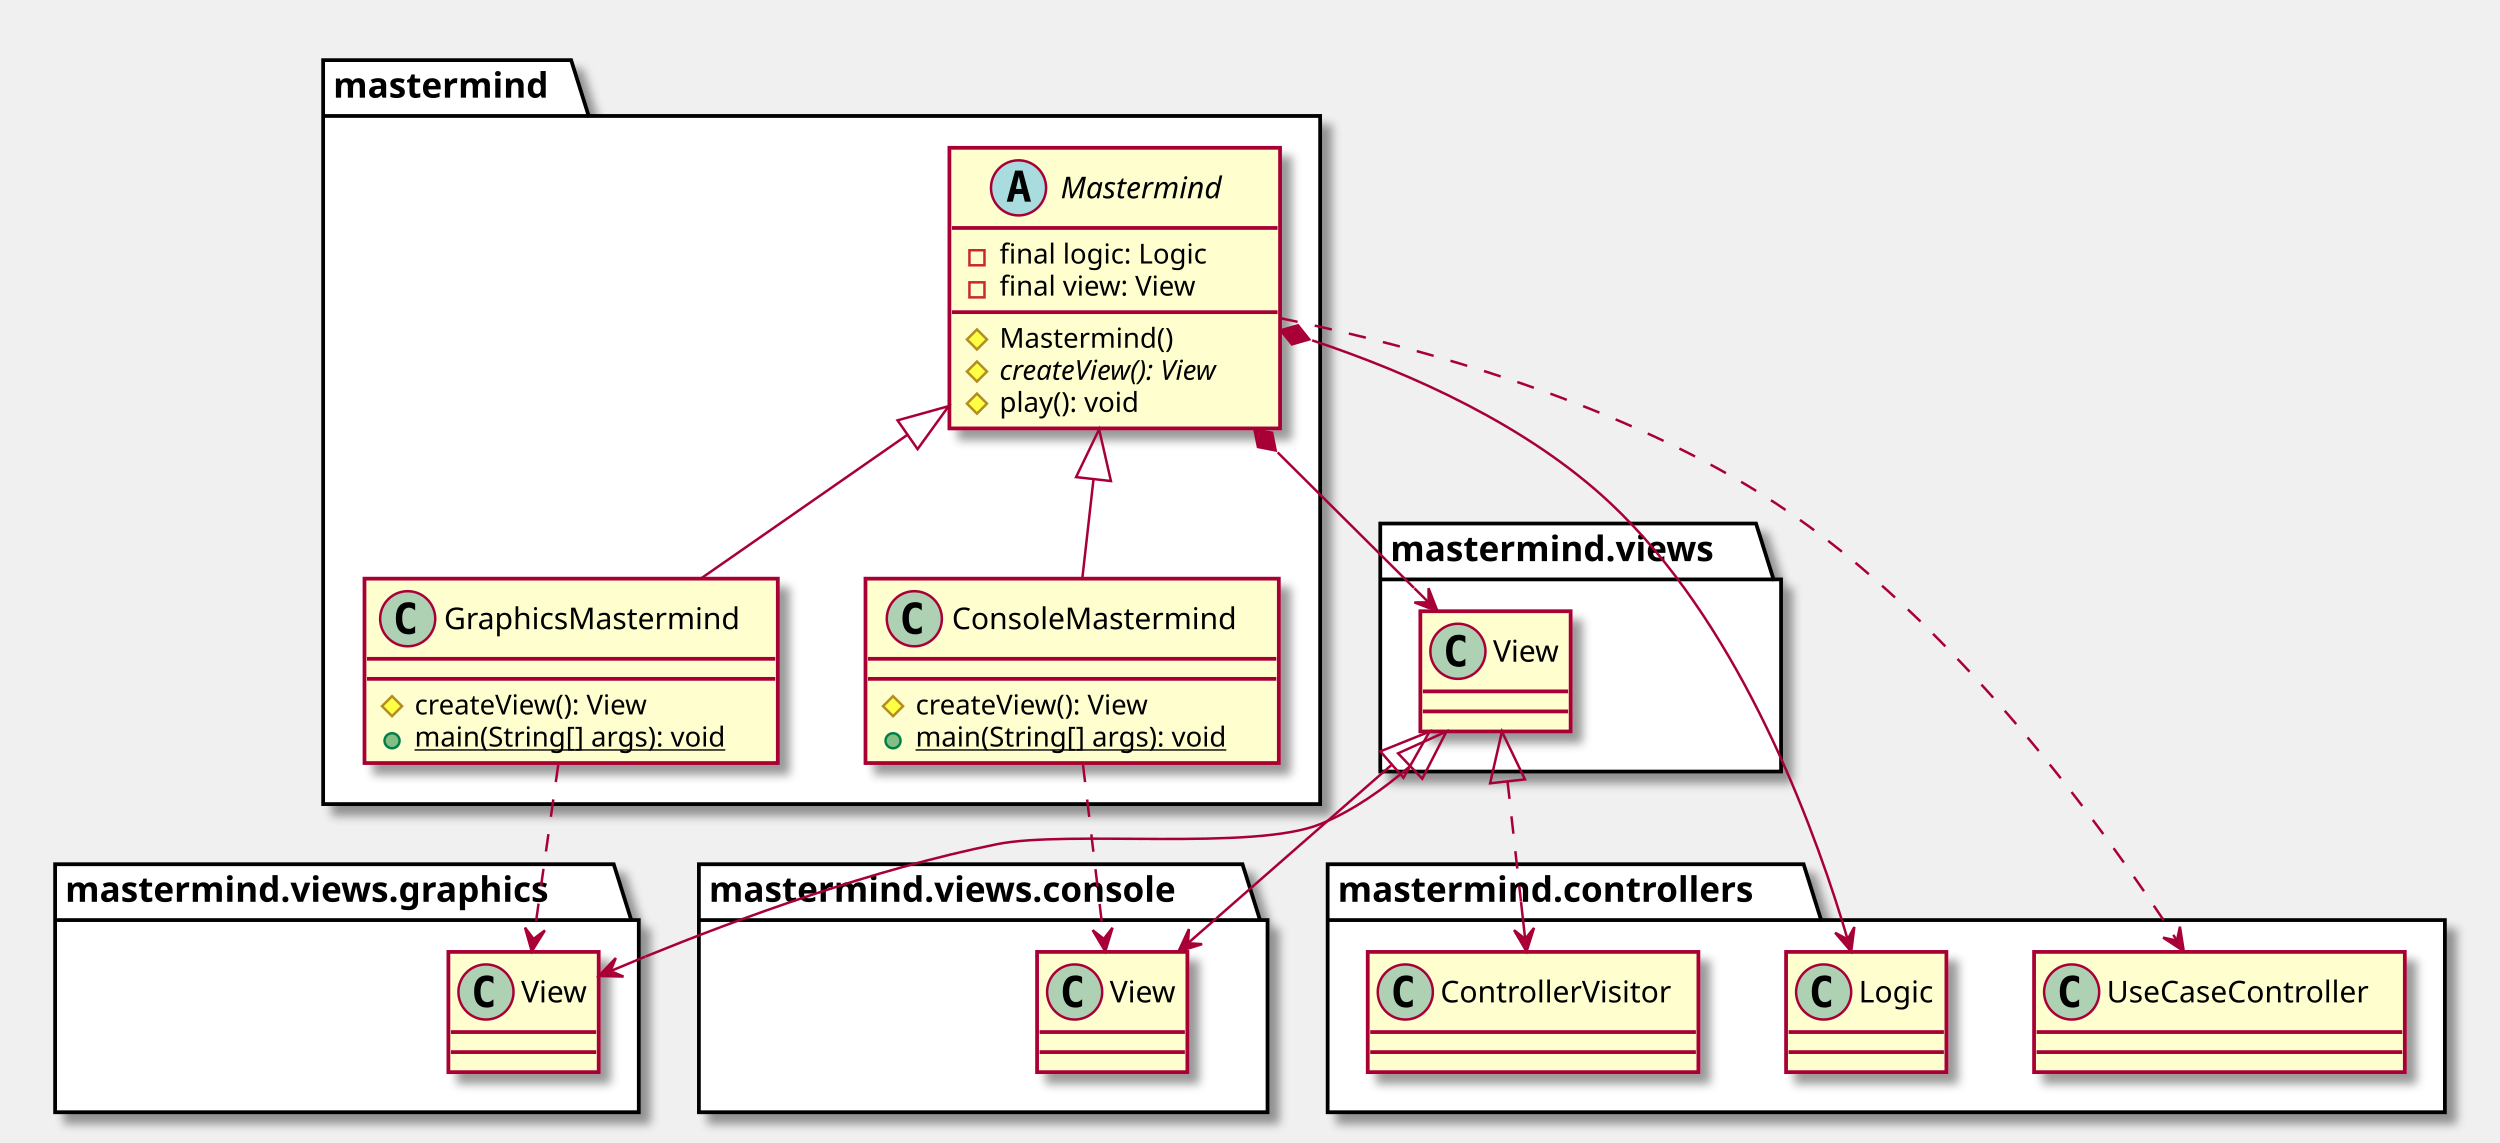
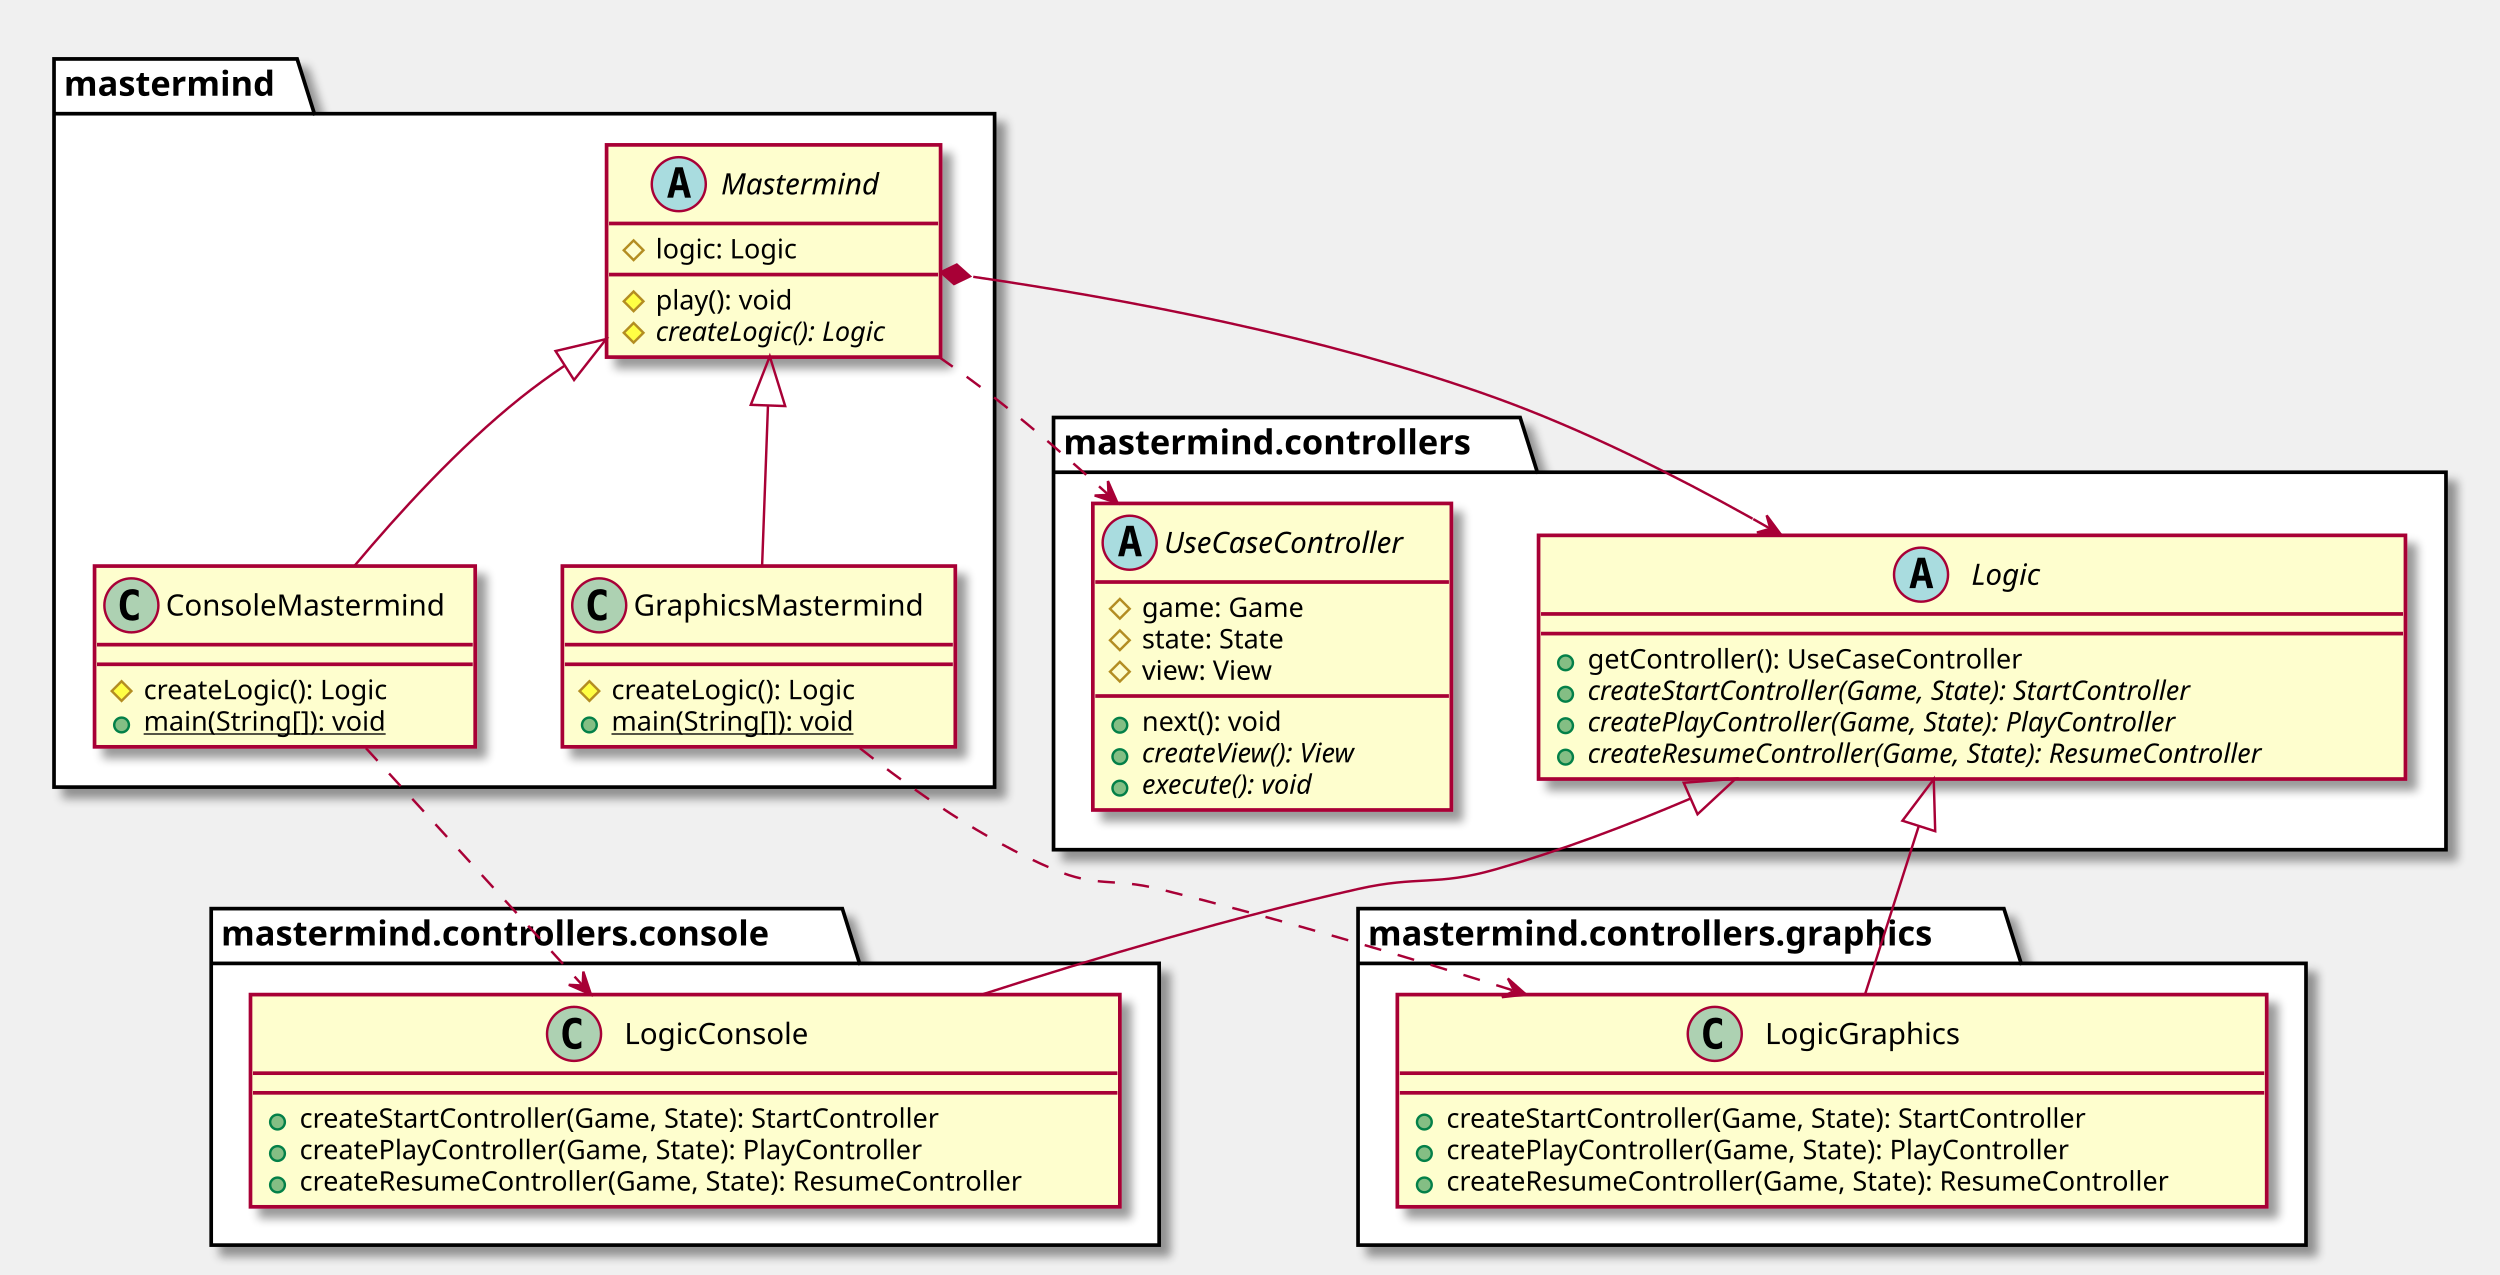
- <svg xmlns="http://www.w3.org/2000/svg" contentScriptType="application/ecmascript" contentStyleType="text/css" height="456px" preserveAspectRatio="none" style="width:998px;height:456px;" version="1.1" viewBox="0 0 998 456" width="998px" zoomAndPan="magnify">
+ <svg xmlns="http://www.w3.org/2000/svg" xmlns:xlink="http://www.w3.org/1999/xlink" contentScriptType="application/ecmascript" contentStyleType="text/css" height="519px" preserveAspectRatio="none" style="width:1018px;height:519px;" version="1.1" viewBox="0 0 1018 519" width="1018px" zoomAndPan="magnify">
  <defs>
-     <filter height="300%" id="f17dz1c9hywng" width="300%" x="-1" y="-1">
+     <filter height="300%" id="fqgmwqge09c8l" width="300%" x="-1" y="-1">
      <feGaussianBlur result="blurOut" stdDeviation="2.0" />
      <feColorMatrix in="blurOut" result="blurOut2" type="matrix" values="0 0 0 0 0 0 0 0 0 0 0 0 0 0 0 0 0 0 .4 0" />
      <feOffset dx="4.0" dy="4.0" in="blurOut2" result="blurOut3" />
      <feBlend in="SourceGraphic" in2="blurOut3" mode="normal" />
    </filter>
  </defs>
  <g>
-     <polygon fill="#FFFFFF" filter="url(#f17dz1c9hywng)" points="129,24,228,24,235,46.297,527,46.297,527,321,129,321,129,24" style="stroke: #000000; stroke-width: 1.5;" />
-     <line style="stroke: #000000; stroke-width: 1.5;" x1="129" x2="235" y1="46.297" y2="46.297" />
-     <text fill="#000000" font-family="sans-serif" font-size="14" font-weight="bold" lengthAdjust="spacingAndGlyphs" textLength="93" x="133" y="38.995">mastermind</text>
-     <polygon fill="#FFFFFF" filter="url(#f17dz1c9hywng)" points="551,209,701,209,708,231.297,711,231.297,711,308,551,308,551,209" style="stroke: #000000; stroke-width: 1.5;" />
-     <line style="stroke: #000000; stroke-width: 1.5;" x1="551" x2="708" y1="231.297" y2="231.297" />
-     <text fill="#000000" font-family="sans-serif" font-size="14" font-weight="bold" lengthAdjust="spacingAndGlyphs" textLength="144" x="555" y="223.995">mastermind.views</text>
-     <polygon fill="#FFFFFF" filter="url(#f17dz1c9hywng)" points="530,345,720,345,727,367.297,976,367.297,976,444,530,444,530,345" style="stroke: #000000; stroke-width: 1.5;" />
-     <line style="stroke: #000000; stroke-width: 1.5;" x1="530" x2="727" y1="367.297" y2="367.297" />
-     <text fill="#000000" font-family="sans-serif" font-size="14" font-weight="bold" lengthAdjust="spacingAndGlyphs" textLength="184" x="534" y="359.995">mastermind.controllers</text>
-     <polygon fill="#FFFFFF" filter="url(#f17dz1c9hywng)" points="22,345,245,345,252,367.297,255,367.297,255,444,22,444,22,345" style="stroke: #000000; stroke-width: 1.5;" />
-     <line style="stroke: #000000; stroke-width: 1.5;" x1="22" x2="252" y1="367.297" y2="367.297" />
-     <text fill="#000000" font-family="sans-serif" font-size="14" font-weight="bold" lengthAdjust="spacingAndGlyphs" textLength="217" x="26" y="359.995">mastermind.views.graphics</text>
-     <polygon fill="#FFFFFF" filter="url(#f17dz1c9hywng)" points="279,345,496,345,503,367.297,506,367.297,506,444,279,444,279,345" style="stroke: #000000; stroke-width: 1.5;" />
-     <line style="stroke: #000000; stroke-width: 1.5;" x1="279" x2="503" y1="367.297" y2="367.297" />
-     <text fill="#000000" font-family="sans-serif" font-size="14" font-weight="bold" lengthAdjust="spacingAndGlyphs" textLength="211" x="283" y="359.995">mastermind.views.console</text>
-     <rect fill="#FEFECE" filter="url(#f17dz1c9hywng)" height="112.023" id="mastermind.Mastermind" style="stroke: #A80036; stroke-width: 1.5;" width="132" x="379" y="59" />
-     <ellipse cx="406.6" cy="75" fill="#A9DCDF" rx="11" ry="11" style="stroke: #A80036; stroke-width: 1.0;" />
-     <path d="M406.709,70.344 L405.553,75.422 L407.881,75.422 L406.709,70.344 Z M405.225,68.109 L408.209,68.109 L411.569,80.5 L409.116,80.5 L408.35,77.438 L405.069,77.438 L404.319,80.5 L401.881,80.5 L405.225,68.109 Z " />
-     <text fill="#000000" font-family="sans-serif" font-size="12" font-style="italic" lengthAdjust="spacingAndGlyphs" textLength="72" x="423.4" y="79.154">Mastermind</text>
-     <line style="stroke: #A80036; stroke-width: 1.5;" x1="380" x2="510" y1="91" y2="91" />
-     <rect fill="none" height="6" style="stroke: #C82930; stroke-width: 1.0;" width="6" x="387" y="99.902" />
-     <text fill="#000000" font-family="sans-serif" font-size="11" lengthAdjust="spacingAndGlyphs" textLength="91" x="399" y="105.21">final logic: Logic</text>
-     <rect fill="none" height="6" style="stroke: #C82930; stroke-width: 1.0;" width="6" x="387" y="112.707" />
-     <text fill="#000000" font-family="sans-serif" font-size="11" lengthAdjust="spacingAndGlyphs" textLength="87" x="399" y="118.015">final view: View</text>
-     <line style="stroke: #A80036; stroke-width: 1.5;" x1="380" x2="510" y1="124.609" y2="124.609" />
-     <polygon fill="#FFFF44" points="390,131.512,394,135.512,390,139.512,386,135.512" style="stroke: #B38D22; stroke-width: 1.0;" />
-     <text fill="#000000" font-family="sans-serif" font-size="11" lengthAdjust="spacingAndGlyphs" textLength="75" x="399" y="138.82">Mastermind()</text>
-     <polygon fill="#FFFF44" points="390,144.316,394,148.316,390,152.316,386,148.316" style="stroke: #B38D22; stroke-width: 1.0;" />
-     <text fill="#000000" font-family="sans-serif" font-size="11" font-style="italic" lengthAdjust="spacingAndGlyphs" textLength="106" x="399" y="151.625">createView(): View</text>
-     <polygon fill="#FFFF44" points="390,157.121,394,161.121,390,165.121,386,161.121" style="stroke: #B38D22; stroke-width: 1.0;" />
-     <text fill="#000000" font-family="sans-serif" font-size="11" lengthAdjust="spacingAndGlyphs" textLength="62" x="399" y="164.429">play(): void</text>
-     <rect fill="#FEFECE" filter="url(#f17dz1c9hywng)" height="73.609" id="mastermind.ConsoleMastermind" style="stroke: #A80036; stroke-width: 1.5;" width="165" x="345.5" y="231" />
-     <ellipse cx="365" cy="247" fill="#ADD1B2" rx="11" ry="11" style="stroke: #A80036; stroke-width: 1.0;" />
-     <path d="M367.969,252.641 Q367.391,252.938 366.75,253.078 Q366.109,253.234 365.406,253.234 Q362.906,253.234 361.578,251.594 Q360.266,249.938 360.266,246.812 Q360.266,243.688 361.578,242.031 Q362.906,240.375 365.406,240.375 Q366.109,240.375 366.75,240.531 Q367.406,240.688 367.969,240.984 L367.969,243.703 Q367.344,243.125 366.75,242.859 Q366.156,242.578 365.531,242.578 Q364.188,242.578 363.5,243.656 Q362.812,244.719 362.812,246.812 Q362.812,248.906 363.5,249.984 Q364.188,251.047 365.531,251.047 Q366.156,251.047 366.75,250.781 Q367.344,250.5 367.969,249.922 L367.969,252.641 Z " />
-     <text fill="#000000" font-family="sans-serif" font-size="12" lengthAdjust="spacingAndGlyphs" textLength="123" x="380" y="251.154">ConsoleMastermind</text>
-     <line style="stroke: #A80036; stroke-width: 1.5;" x1="346.5" x2="509.5" y1="263" y2="263" />
-     <line style="stroke: #A80036; stroke-width: 1.5;" x1="346.5" x2="509.5" y1="271" y2="271" />
-     <polygon fill="#FFFF44" points="356.5,277.902,360.5,281.902,356.5,285.902,352.5,281.902" style="stroke: #B38D22; stroke-width: 1.0;" />
-     <text fill="#000000" font-family="sans-serif" font-size="11" lengthAdjust="spacingAndGlyphs" textLength="104" x="365.5" y="285.21">createView(): View</text>
-     <ellipse cx="356.5" cy="295.707" fill="#84BE84" rx="3" ry="3" style="stroke: #038048; stroke-width: 1.0;" />
-     <text fill="#000000" font-family="sans-serif" font-size="11" lengthAdjust="spacingAndGlyphs" text-decoration="underline" textLength="139" x="365.5" y="298.015">main(String[] args): void</text>
-     <rect fill="#FEFECE" filter="url(#f17dz1c9hywng)" height="73.609" id="mastermind.GraphicsMastermind" style="stroke: #A80036; stroke-width: 1.5;" width="165" x="145.5" y="231" />
-     <ellipse cx="162.75" cy="247" fill="#ADD1B2" rx="11" ry="11" style="stroke: #A80036; stroke-width: 1.0;" />
-     <path d="M165.719,252.641 Q165.141,252.938 164.5,253.078 Q163.859,253.234 163.156,253.234 Q160.656,253.234 159.328,251.594 Q158.016,249.938 158.016,246.812 Q158.016,243.688 159.328,242.031 Q160.656,240.375 163.156,240.375 Q163.859,240.375 164.5,240.531 Q165.156,240.688 165.719,240.984 L165.719,243.703 Q165.094,243.125 164.5,242.859 Q163.906,242.578 163.281,242.578 Q161.938,242.578 161.25,243.656 Q160.562,244.719 160.562,246.812 Q160.562,248.906 161.25,249.984 Q161.938,251.047 163.281,251.047 Q163.906,251.047 164.5,250.781 Q165.094,250.5 165.719,249.922 L165.719,252.641 Z " />
-     <text fill="#000000" font-family="sans-serif" font-size="12" lengthAdjust="spacingAndGlyphs" textLength="128" x="177.25" y="251.154">GraphicsMastermind</text>
-     <line style="stroke: #A80036; stroke-width: 1.5;" x1="146.5" x2="309.5" y1="263" y2="263" />
-     <line style="stroke: #A80036; stroke-width: 1.5;" x1="146.5" x2="309.5" y1="271" y2="271" />
-     <polygon fill="#FFFF44" points="156.5,277.902,160.5,281.902,156.5,285.902,152.5,281.902" style="stroke: #B38D22; stroke-width: 1.0;" />
-     <text fill="#000000" font-family="sans-serif" font-size="11" lengthAdjust="spacingAndGlyphs" textLength="104" x="165.5" y="285.21">createView(): View</text>
-     <ellipse cx="156.5" cy="295.707" fill="#84BE84" rx="3" ry="3" style="stroke: #038048; stroke-width: 1.0;" />
-     <text fill="#000000" font-family="sans-serif" font-size="11" lengthAdjust="spacingAndGlyphs" text-decoration="underline" textLength="139" x="165.5" y="298.015">main(String[] args): void</text>
-     <rect fill="#FEFECE" filter="url(#f17dz1c9hywng)" height="48" id="mastermind.views.View" style="stroke: #A80036; stroke-width: 1.5;" width="60" x="567" y="244" />
-     <ellipse cx="582" cy="260" fill="#ADD1B2" rx="11" ry="11" style="stroke: #A80036; stroke-width: 1.0;" />
-     <path d="M584.969,265.641 Q584.391,265.938 583.75,266.078 Q583.109,266.234 582.406,266.234 Q579.906,266.234 578.578,264.594 Q577.266,262.938 577.266,259.812 Q577.266,256.688 578.578,255.031 Q579.906,253.375 582.406,253.375 Q583.109,253.375 583.75,253.531 Q584.406,253.688 584.969,253.984 L584.969,256.703 Q584.344,256.125 583.75,255.859 Q583.156,255.578 582.531,255.578 Q581.188,255.578 580.5,256.656 Q579.812,257.719 579.812,259.812 Q579.812,261.906 580.5,262.984 Q581.188,264.047 582.531,264.047 Q583.156,264.047 583.75,263.781 Q584.344,263.5 584.969,262.922 L584.969,265.641 Z " />
-     <text fill="#000000" font-family="sans-serif" font-size="12" lengthAdjust="spacingAndGlyphs" textLength="28" x="596" y="264.154">View</text>
-     <line style="stroke: #A80036; stroke-width: 1.5;" x1="568" x2="626" y1="276" y2="276" />
-     <line style="stroke: #A80036; stroke-width: 1.5;" x1="568" x2="626" y1="284" y2="284" />
-     <rect fill="#FEFECE" filter="url(#f17dz1c9hywng)" height="48" id="mastermind.controllers.Logic" style="stroke: #A80036; stroke-width: 1.5;" width="64" x="713" y="380" />
-     <ellipse cx="728" cy="396" fill="#ADD1B2" rx="11" ry="11" style="stroke: #A80036; stroke-width: 1.0;" />
-     <path d="M730.969,401.641 Q730.391,401.938 729.75,402.078 Q729.109,402.234 728.406,402.234 Q725.906,402.234 724.578,400.594 Q723.266,398.938 723.266,395.812 Q723.266,392.688 724.578,391.031 Q725.906,389.375 728.406,389.375 Q729.109,389.375 729.75,389.531 Q730.406,389.688 730.969,389.984 L730.969,392.703 Q730.344,392.125 729.75,391.859 Q729.156,391.578 728.531,391.578 Q727.188,391.578 726.5,392.656 Q725.812,393.719 725.812,395.812 Q725.812,397.906 726.5,398.984 Q727.188,400.047 728.531,400.047 Q729.156,400.047 729.75,399.781 Q730.344,399.5 730.969,398.922 L730.969,401.641 Z " />
-     <text fill="#000000" font-family="sans-serif" font-size="12" lengthAdjust="spacingAndGlyphs" textLength="32" x="742" y="400.154">Logic</text>
-     <line style="stroke: #A80036; stroke-width: 1.5;" x1="714" x2="776" y1="412" y2="412" />
-     <line style="stroke: #A80036; stroke-width: 1.5;" x1="714" x2="776" y1="420" y2="420" />
-     <rect fill="#FEFECE" filter="url(#f17dz1c9hywng)" height="48" id="mastermind.controllers.UseCaseController" style="stroke: #A80036; stroke-width: 1.5;" width="148" x="812" y="380" />
-     <ellipse cx="827" cy="396" fill="#ADD1B2" rx="11" ry="11" style="stroke: #A80036; stroke-width: 1.0;" />
-     <path d="M829.969,401.641 Q829.391,401.938 828.75,402.078 Q828.109,402.234 827.406,402.234 Q824.906,402.234 823.578,400.594 Q822.266,398.938 822.266,395.812 Q822.266,392.688 823.578,391.031 Q824.906,389.375 827.406,389.375 Q828.109,389.375 828.75,389.531 Q829.406,389.688 829.969,389.984 L829.969,392.703 Q829.344,392.125 828.75,391.859 Q828.156,391.578 827.531,391.578 Q826.188,391.578 825.5,392.656 Q824.812,393.719 824.812,395.812 Q824.812,397.906 825.5,398.984 Q826.188,400.047 827.531,400.047 Q828.156,400.047 828.75,399.781 Q829.344,399.5 829.969,398.922 L829.969,401.641 Z " />
-     <text fill="#000000" font-family="sans-serif" font-size="12" lengthAdjust="spacingAndGlyphs" textLength="116" x="841" y="400.154">UseCaseController</text>
-     <line style="stroke: #A80036; stroke-width: 1.5;" x1="813" x2="959" y1="412" y2="412" />
-     <line style="stroke: #A80036; stroke-width: 1.5;" x1="813" x2="959" y1="420" y2="420" />
-     <rect fill="#FEFECE" filter="url(#f17dz1c9hywng)" height="48" id="mastermind.controllers.ControllerVisitor" style="stroke: #A80036; stroke-width: 1.5;" width="132" x="546" y="380" />
-     <ellipse cx="561" cy="396" fill="#ADD1B2" rx="11" ry="11" style="stroke: #A80036; stroke-width: 1.0;" />
-     <path d="M563.969,401.641 Q563.391,401.938 562.75,402.078 Q562.109,402.234 561.406,402.234 Q558.906,402.234 557.578,400.594 Q556.266,398.938 556.266,395.812 Q556.266,392.688 557.578,391.031 Q558.906,389.375 561.406,389.375 Q562.109,389.375 562.75,389.531 Q563.406,389.688 563.969,389.984 L563.969,392.703 Q563.344,392.125 562.75,391.859 Q562.156,391.578 561.531,391.578 Q560.188,391.578 559.5,392.656 Q558.812,393.719 558.812,395.812 Q558.812,397.906 559.5,398.984 Q560.188,400.047 561.531,400.047 Q562.156,400.047 562.75,399.781 Q563.344,399.5 563.969,398.922 L563.969,401.641 Z " />
-     <text fill="#000000" font-family="sans-serif" font-size="12" lengthAdjust="spacingAndGlyphs" textLength="100" x="575" y="400.154">ControllerVisitor</text>
-     <line style="stroke: #A80036; stroke-width: 1.5;" x1="547" x2="677" y1="412" y2="412" />
-     <line style="stroke: #A80036; stroke-width: 1.5;" x1="547" x2="677" y1="420" y2="420" />
-     <rect fill="#FEFECE" filter="url(#f17dz1c9hywng)" height="48" id="mastermind.views.graphics.View" style="stroke: #A80036; stroke-width: 1.5;" width="60" x="179" y="380" />
-     <ellipse cx="194" cy="396" fill="#ADD1B2" rx="11" ry="11" style="stroke: #A80036; stroke-width: 1.0;" />
-     <path d="M196.969,401.641 Q196.391,401.938 195.75,402.078 Q195.109,402.234 194.406,402.234 Q191.906,402.234 190.578,400.594 Q189.266,398.938 189.266,395.812 Q189.266,392.688 190.578,391.031 Q191.906,389.375 194.406,389.375 Q195.109,389.375 195.75,389.531 Q196.406,389.688 196.969,389.984 L196.969,392.703 Q196.344,392.125 195.75,391.859 Q195.156,391.578 194.531,391.578 Q193.188,391.578 192.5,392.656 Q191.812,393.719 191.812,395.812 Q191.812,397.906 192.5,398.984 Q193.188,400.047 194.531,400.047 Q195.156,400.047 195.75,399.781 Q196.344,399.5 196.969,398.922 L196.969,401.641 Z " />
-     <text fill="#000000" font-family="sans-serif" font-size="12" lengthAdjust="spacingAndGlyphs" textLength="28" x="208" y="400.154">View</text>
-     <line style="stroke: #A80036; stroke-width: 1.5;" x1="180" x2="238" y1="412" y2="412" />
-     <line style="stroke: #A80036; stroke-width: 1.5;" x1="180" x2="238" y1="420" y2="420" />
-     <rect fill="#FEFECE" filter="url(#f17dz1c9hywng)" height="48" id="mastermind.views.console.View" style="stroke: #A80036; stroke-width: 1.5;" width="60" x="414" y="380" />
-     <ellipse cx="429" cy="396" fill="#ADD1B2" rx="11" ry="11" style="stroke: #A80036; stroke-width: 1.0;" />
-     <path d="M431.969,401.641 Q431.391,401.938 430.75,402.078 Q430.109,402.234 429.406,402.234 Q426.906,402.234 425.578,400.594 Q424.266,398.938 424.266,395.812 Q424.266,392.688 425.578,391.031 Q426.906,389.375 429.406,389.375 Q430.109,389.375 430.75,389.531 Q431.406,389.688 431.969,389.984 L431.969,392.703 Q431.344,392.125 430.75,391.859 Q430.156,391.578 429.531,391.578 Q428.188,391.578 427.5,392.656 Q426.812,393.719 426.812,395.812 Q426.812,397.906 427.5,398.984 Q428.188,400.047 429.531,400.047 Q430.156,400.047 430.75,399.781 Q431.344,399.5 431.969,398.922 L431.969,401.641 Z " />
-     <text fill="#000000" font-family="sans-serif" font-size="12" lengthAdjust="spacingAndGlyphs" textLength="28" x="443" y="400.154">View</text>
-     <line style="stroke: #A80036; stroke-width: 1.5;" x1="415" x2="473" y1="412" y2="412" />
-     <line style="stroke: #A80036; stroke-width: 1.5;" x1="415" x2="473" y1="420" y2="420" />
-     <path d="M436.52,191.36 C434.96,205.15 433.41,218.95 432.06,230.91 " fill="none" id="mastermind.Mastermind-mastermind.ConsoleMastermind" style="stroke: #A80036; stroke-width: 1.0;" />
-     <polygon fill="none" points="429.57,190.46,438.77,171.37,443.48,192.03,429.57,190.46" style="stroke: #A80036; stroke-width: 1.0;" />
-     <path d="M362.28,173.56 C334.55,192.86 304.44,213.81 279.77,230.97 " fill="none" id="mastermind.Mastermind-mastermind.GraphicsMastermind" style="stroke: #A80036; stroke-width: 1.0;" />
-     <polygon fill="none" points="358.3,167.8,378.71,162.13,366.3,179.29,358.3,167.8" style="stroke: #A80036; stroke-width: 1.0;" />
-     <path d="M510.03,180.6 C528.84,199.29 548.57,218.89 564.47,234.69 " fill="none" id="mastermind.Mastermind-mastermind.views.View" style="stroke: #A80036; stroke-width: 1.0;" />
-     <polygon fill="#A80036" points="573.84,243.99,570.269,234.811,570.291,240.468,564.634,240.49,573.84,243.99" style="stroke: #A80036; stroke-width: 1.0;" />
-     <line style="stroke: #A80036; stroke-width: 1.0;" x1="570.291" x2="564.615" y1="240.468" y2="234.83" />
-     <polygon fill="#A80036" points="500.74,171.37,502.176,178.437,509.252,179.829,507.815,172.762,500.74,171.37" style="stroke: #A80036; stroke-width: 1.0;" />
-     <path d="M523.8,135.86 C563.36,149.04 609.79,169.79 643,201 C692.3,247.33 721.42,322.72 735.21,367.12 " fill="none" id="mastermind.Mastermind-mastermind.controllers.Logic" style="stroke: #A80036; stroke-width: 1.0;" />
-     <polygon fill="#A80036" points="739,379.84,740.262,370.072,737.571,375.048,732.595,372.358,739,379.84" style="stroke: #A80036; stroke-width: 1.0;" />
-     <line style="stroke: #A80036; stroke-width: 1.0;" x1="737.571" x2="735.29" y1="375.048" y2="367.38" />
-     <polygon fill="#A80036" points="511.22,131.84,515.718,137.476,522.651,135.492,518.153,129.856,511.22,131.84" style="stroke: #A80036; stroke-width: 1.0;" />
-     <path d="M511.14,127.02 C567.31,138.67 648.24,161.07 709,201 C780.77,248.16 840.88,332.02 868.97,375.36 " fill="none" id="mastermind.Mastermind-mastermind.controllers.UseCaseController" style="stroke: #A80036; stroke-width: 1.0; stroke-dasharray: 7.0,7.0;" />
-     <polygon fill="#A80036" points="871.75,379.68,870.225,369.95,869.036,375.481,863.505,374.292,871.75,379.68" style="stroke: #A80036; stroke-width: 1.0;" />
-     <path d="M222.86,305.26 C219.76,327.13 215.87,354.57 213,374.8 " fill="none" id="mastermind.GraphicsMastermind-mastermind.views.graphics.View" style="stroke: #A80036; stroke-width: 1.0; stroke-dasharray: 7.0,7.0;" />
-     <polygon fill="#A80036" points="212.29,379.78,217.509,371.428,212.989,374.829,209.588,370.309,212.29,379.78" style="stroke: #A80036; stroke-width: 1.0;" />
-     <path d="M432.33,305.26 C434.94,327.13 438.22,354.57 440.63,374.8 " fill="none" id="mastermind.ConsoleMastermind-mastermind.views.console.View" style="stroke: #A80036; stroke-width: 1.0; stroke-dasharray: 7.0,7.0;" />
-     <polygon fill="#A80036" points="441.23,379.78,444.12,370.365,440.629,374.816,436.178,371.326,441.23,379.78" style="stroke: #A80036; stroke-width: 1.0;" />
-     <path d="M601.81,311.95 C603.52,327.26 605.45,344.5 607.17,359.82 " fill="none" id="mastermind.views.View-mastermind.controllers.ControllerVisitor" style="stroke: #A80036; stroke-width: 1.0; stroke-dasharray: 7.0,7.0;" />
-     <polygon fill="#A80036" points="609.4,379.82,612.373,370.43,608.843,374.851,604.423,371.322,609.4,379.82" style="stroke: #A80036; stroke-width: 1.0;" />
-     <line style="stroke: #A80036; stroke-width: 1.0;" x1="608.843" x2="607.18" y1="374.851" y2="359.94" />
-     <polygon fill="none" points="594.85,312.69,599.58,292.04,608.76,311.13,594.85,312.69" style="stroke: #A80036; stroke-width: 1.0;" />
-     <path d="M555.37,305.46 C533.7,324.44 507.28,347.58 485.61,366.55 " fill="none" id="mastermind.views.View-mastermind.views.console.View" style="stroke: #A80036; stroke-width: 1.0;" />
-     <polygon fill="#A80036" points="470.47,379.82,479.876,376.9,474.232,376.526,474.606,370.882,470.47,379.82" style="stroke: #A80036; stroke-width: 1.0;" />
-     <line style="stroke: #A80036; stroke-width: 1.0;" x1="474.232" x2="485.515" y1="376.526" y2="366.64" />
-     <polygon fill="none" points="551.04,299.95,570.7,292.04,560.26,310.48,551.04,299.95" style="stroke: #A80036; stroke-width: 1.0;" />
-     <path d="M562.87,305.87 C552.31,315.03 540,323.73 527,329 C500.38,339.79 426.16,331.32 398,337 C348.9,346.9 295.2,366.57 257.62,381.87 " fill="none" id="mastermind.views.View-mastermind.views.graphics.View" style="stroke: #A80036; stroke-width: 1.0;" />
-     <polygon fill="#A80036" points="239.05,389.61,248.896,389.839,243.665,387.686,245.818,382.455,239.05,389.61" style="stroke: #A80036; stroke-width: 1.0;" />
-     <line style="stroke: #A80036; stroke-width: 1.0;" x1="243.665" x2="257.505" y1="387.686" y2="381.915" />
-     <polygon fill="none" points="558.11,300.73,577.42,292.01,567.77,310.87,558.11,300.73" style="stroke: #A80036; stroke-width: 1.0;" />
+     <polygon fill="#FFFFFF" filter="url(#fqgmwqge09c8l)" points="22,24,121,24,128,46.297,405,46.297,405,320.5,22,320.5,22,24" style="stroke: #000000; stroke-width: 1.5;" />
+     <line style="stroke: #000000; stroke-width: 1.5;" x1="22" x2="128" y1="46.297" y2="46.297" />
+     <text fill="#000000" font-family="sans-serif" font-size="14" font-weight="bold" lengthAdjust="spacingAndGlyphs" textLength="93" x="26" y="38.995">mastermind</text>
+     <polygon fill="#FFFFFF" filter="url(#fqgmwqge09c8l)" points="429,170,619,170,626,192.297,996,192.297,996,346,429,346,429,170" style="stroke: #000000; stroke-width: 1.5;" />
+     <line style="stroke: #000000; stroke-width: 1.5;" x1="429" x2="626" y1="192.297" y2="192.297" />
+     <text fill="#000000" font-family="sans-serif" font-size="14" font-weight="bold" lengthAdjust="spacingAndGlyphs" textLength="184" x="433" y="184.995">mastermind.controllers</text>
+     <polygon fill="#FFFFFF" filter="url(#fqgmwqge09c8l)" points="86,370,343,370,350,392.297,472,392.297,472,507,86,507,86,370" style="stroke: #000000; stroke-width: 1.5;" />
+     <line style="stroke: #000000; stroke-width: 1.5;" x1="86" x2="350" y1="392.297" y2="392.297" />
+     <text fill="#000000" font-family="sans-serif" font-size="14" font-weight="bold" lengthAdjust="spacingAndGlyphs" textLength="251" x="90" y="384.995">mastermind.controllers.console</text>
+     <polygon fill="#FFFFFF" filter="url(#fqgmwqge09c8l)" points="553,370,816,370,823,392.297,939,392.297,939,507,553,507,553,370" style="stroke: #000000; stroke-width: 1.5;" />
+     <line style="stroke: #000000; stroke-width: 1.5;" x1="553" x2="823" y1="392.297" y2="392.297" />
+     <text fill="#000000" font-family="sans-serif" font-size="14" font-weight="bold" lengthAdjust="spacingAndGlyphs" textLength="257" x="557" y="384.995">mastermind.controllers.graphics</text>
+     <a href="Mastermind.html" target="_top" xlink:actuate="onRequest" xlink:show="new" xlink:title="Mastermind.html" xlink:type="simple">
+       <rect fill="#FEFECE" filter="url(#fqgmwqge09c8l)" height="86.414" id="mastermind.Mastermind" style="stroke: #A80036; stroke-width: 1.5;" width="136" x="247" y="59" />
+       <ellipse cx="276.4" cy="75" fill="#A9DCDF" rx="11" ry="11" style="stroke: #A80036; stroke-width: 1.0;" />
+       <path d="M276.509,70.344 L275.353,75.422 L277.681,75.422 L276.509,70.344 Z M275.025,68.109 L278.009,68.109 L281.369,80.5 L278.916,80.5 L278.15,77.438 L274.869,77.438 L274.119,80.5 L271.681,80.5 L275.025,68.109 Z " />
+       <text fill="#000000" font-family="sans-serif" font-size="12" font-style="italic" lengthAdjust="spacingAndGlyphs" textLength="72" x="293.6" y="79.154">Mastermind</text>
+       <line style="stroke: #A80036; stroke-width: 1.5;" x1="248" x2="382" y1="91" y2="91" />
+       <polygon fill="none" points="258,97.902,262,101.902,258,105.902,254,101.902" style="stroke: #B38D22; stroke-width: 1.0;" />
+       <text fill="#000000" font-family="sans-serif" font-size="11" lengthAdjust="spacingAndGlyphs" textLength="63" x="267" y="105.21">logic: Logic</text>
+       <line style="stroke: #A80036; stroke-width: 1.5;" x1="248" x2="382" y1="111.805" y2="111.805" />
+       <polygon fill="#FFFF44" points="258,118.707,262,122.707,258,126.707,254,122.707" style="stroke: #B38D22; stroke-width: 1.0;" />
+       <text fill="#000000" font-family="sans-serif" font-size="11" lengthAdjust="spacingAndGlyphs" textLength="62" x="267" y="126.015">play(): void</text>
+       <polygon fill="#FFFF44" points="258,131.512,262,135.512,258,139.512,254,135.512" style="stroke: #B38D22; stroke-width: 1.0;" />
+       <text fill="#000000" font-family="sans-serif" font-size="11" font-style="italic" lengthAdjust="spacingAndGlyphs" textLength="110" x="267" y="138.82">createLogic(): Logic</text>
+     </a>
+     <a href="ConsoleMastermind.html" target="_top" xlink:actuate="onRequest" xlink:show="new" xlink:title="ConsoleMastermind.html" xlink:type="simple">
+       <rect fill="#FEFECE" filter="url(#fqgmwqge09c8l)" height="73.609" id="mastermind.ConsoleMastermind" style="stroke: #A80036; stroke-width: 1.5;" width="155" x="38.5" y="230.5" />
+       <ellipse cx="53.5" cy="246.5" fill="#ADD1B2" rx="11" ry="11" style="stroke: #A80036; stroke-width: 1.0;" />
+       <path d="M56.469,252.141 Q55.891,252.438 55.25,252.578 Q54.609,252.734 53.906,252.734 Q51.406,252.734 50.078,251.094 Q48.766,249.438 48.766,246.312 Q48.766,243.188 50.078,241.531 Q51.406,239.875 53.906,239.875 Q54.609,239.875 55.25,240.031 Q55.906,240.188 56.469,240.484 L56.469,243.203 Q55.844,242.625 55.25,242.359 Q54.656,242.078 54.031,242.078 Q52.688,242.078 52,243.156 Q51.312,244.219 51.312,246.312 Q51.312,248.406 52,249.484 Q52.688,250.547 54.031,250.547 Q54.656,250.547 55.25,250.281 Q55.844,250 56.469,249.422 L56.469,252.141 Z " />
+       <text fill="#000000" font-family="sans-serif" font-size="12" lengthAdjust="spacingAndGlyphs" textLength="123" x="67.5" y="250.654">ConsoleMastermind</text>
+       <line style="stroke: #A80036; stroke-width: 1.5;" x1="39.5" x2="192.5" y1="262.5" y2="262.5" />
+       <line style="stroke: #A80036; stroke-width: 1.5;" x1="39.5" x2="192.5" y1="270.5" y2="270.5" />
+       <polygon fill="#FFFF44" points="49.5,277.402,53.5,281.402,49.5,285.402,45.5,281.402" style="stroke: #B38D22; stroke-width: 1.0;" />
+       <text fill="#000000" font-family="sans-serif" font-size="11" lengthAdjust="spacingAndGlyphs" textLength="110" x="58.5" y="284.71">createLogic(): Logic</text>
+       <ellipse cx="49.5" cy="295.207" fill="#84BE84" rx="3" ry="3" style="stroke: #038048; stroke-width: 1.0;" />
+       <text fill="#000000" font-family="sans-serif" font-size="11" lengthAdjust="spacingAndGlyphs" text-decoration="underline" textLength="109" x="58.5" y="297.515">main(String[]): void</text>
+     </a>
+     <a href="GraphicsMastermind.html" target="_top" xlink:actuate="onRequest" xlink:show="new" xlink:title="GraphicsMastermind.html" xlink:type="simple">
+       <rect fill="#FEFECE" filter="url(#fqgmwqge09c8l)" height="73.609" id="mastermind.GraphicsMastermind" style="stroke: #A80036; stroke-width: 1.5;" width="160" x="229" y="230.5" />
+       <ellipse cx="244" cy="246.5" fill="#ADD1B2" rx="11" ry="11" style="stroke: #A80036; stroke-width: 1.0;" />
+       <path d="M246.969,252.141 Q246.391,252.438 245.75,252.578 Q245.109,252.734 244.406,252.734 Q241.906,252.734 240.578,251.094 Q239.266,249.438 239.266,246.312 Q239.266,243.188 240.578,241.531 Q241.906,239.875 244.406,239.875 Q245.109,239.875 245.75,240.031 Q246.406,240.188 246.969,240.484 L246.969,243.203 Q246.344,242.625 245.75,242.359 Q245.156,242.078 244.531,242.078 Q243.188,242.078 242.5,243.156 Q241.812,244.219 241.812,246.312 Q241.812,248.406 242.5,249.484 Q243.188,250.547 244.531,250.547 Q245.156,250.547 245.75,250.281 Q246.344,250 246.969,249.422 L246.969,252.141 Z " />
+       <text fill="#000000" font-family="sans-serif" font-size="12" lengthAdjust="spacingAndGlyphs" textLength="128" x="258" y="250.654">GraphicsMastermind</text>
+       <line style="stroke: #A80036; stroke-width: 1.5;" x1="230" x2="388" y1="262.5" y2="262.5" />
+       <line style="stroke: #A80036; stroke-width: 1.5;" x1="230" x2="388" y1="270.5" y2="270.5" />
+       <polygon fill="#FFFF44" points="240,277.402,244,281.402,240,285.402,236,281.402" style="stroke: #B38D22; stroke-width: 1.0;" />
+       <text fill="#000000" font-family="sans-serif" font-size="11" lengthAdjust="spacingAndGlyphs" textLength="110" x="249" y="284.71">createLogic(): Logic</text>
+       <ellipse cx="240" cy="295.207" fill="#84BE84" rx="3" ry="3" style="stroke: #038048; stroke-width: 1.0;" />
+       <text fill="#000000" font-family="sans-serif" font-size="11" lengthAdjust="spacingAndGlyphs" text-decoration="underline" textLength="109" x="249" y="297.515">main(String[]): void</text>
+     </a>
+     <a href="Logic.html" target="_top" xlink:actuate="onRequest" xlink:show="new" xlink:title="Logic.html" xlink:type="simple">
+       <rect fill="#FEFECE" filter="url(#fqgmwqge09c8l)" height="99.219" id="mastermind.controllers.Logic" style="stroke: #A80036; stroke-width: 1.5;" width="353" x="626.5" y="218" />
+       <ellipse cx="782.25" cy="234" fill="#A9DCDF" rx="11" ry="11" style="stroke: #A80036; stroke-width: 1.0;" />
+       <path d="M782.359,229.344 L781.203,234.422 L783.531,234.422 L782.359,229.344 Z M780.875,227.109 L783.859,227.109 L787.219,239.5 L784.766,239.5 L784,236.438 L780.719,236.438 L779.969,239.5 L777.531,239.5 L780.875,227.109 Z " />
+       <text fill="#000000" font-family="sans-serif" font-size="12" font-style="italic" lengthAdjust="spacingAndGlyphs" textLength="33" x="802.75" y="238.154">Logic</text>
+       <line style="stroke: #A80036; stroke-width: 1.5;" x1="627.5" x2="978.5" y1="250" y2="250" />
+       <line style="stroke: #A80036; stroke-width: 1.5;" x1="627.5" x2="978.5" y1="258" y2="258" />
+       <ellipse cx="637.5" cy="269.902" fill="#84BE84" rx="3" ry="3" style="stroke: #038048; stroke-width: 1.0;" />
+       <text fill="#000000" font-family="sans-serif" font-size="11" lengthAdjust="spacingAndGlyphs" textLength="197" x="646.5" y="272.21">getController(): UseCaseController</text>
+       <ellipse cx="637.5" cy="282.707" fill="#84BE84" rx="3" ry="3" style="stroke: #038048; stroke-width: 1.0;" />
+       <text fill="#000000" font-family="sans-serif" font-size="11" font-style="italic" lengthAdjust="spacingAndGlyphs" textLength="289" x="646.5" y="285.015">createStartController(Game, State): StartController</text>
+       <ellipse cx="637.5" cy="295.512" fill="#84BE84" rx="3" ry="3" style="stroke: #038048; stroke-width: 1.0;" />
+       <text fill="#000000" font-family="sans-serif" font-size="11" font-style="italic" lengthAdjust="spacingAndGlyphs" textLength="283" x="646.5" y="297.82">createPlayController(Game, State): PlayController</text>
+       <ellipse cx="637.5" cy="308.316" fill="#84BE84" rx="3" ry="3" style="stroke: #038048; stroke-width: 1.0;" />
+       <text fill="#000000" font-family="sans-serif" font-size="11" font-style="italic" lengthAdjust="spacingAndGlyphs" textLength="327" x="646.5" y="310.625">createResumeController(Game, State): ResumeController</text>
+     </a>
+     <a href="UseCaseController.html" target="_top" xlink:actuate="onRequest" xlink:show="new" xlink:title="UseCaseController.html" xlink:type="simple">
+       <rect fill="#FEFECE" filter="url(#fqgmwqge09c8l)" height="124.828" id="mastermind.controllers.UseCaseController" style="stroke: #A80036; stroke-width: 1.5;" width="146" x="445" y="205" />
+       <ellipse cx="460" cy="221" fill="#A9DCDF" rx="11" ry="11" style="stroke: #A80036; stroke-width: 1.0;" />
+       <path d="M460.109,216.344 L458.953,221.422 L461.281,221.422 L460.109,216.344 Z M458.625,214.109 L461.609,214.109 L464.969,226.5 L462.516,226.5 L461.75,223.438 L458.469,223.438 L457.719,226.5 L455.281,226.5 L458.625,214.109 Z " />
+       <text fill="#000000" font-family="sans-serif" font-size="12" font-style="italic" lengthAdjust="spacingAndGlyphs" textLength="114" x="474" y="225.154">UseCaseController</text>
+       <line style="stroke: #A80036; stroke-width: 1.5;" x1="446" x2="590" y1="237" y2="237" />
+       <polygon fill="none" points="456,243.902,460,247.902,456,251.902,452,247.902" style="stroke: #B38D22; stroke-width: 1.0;" />
+       <text fill="#000000" font-family="sans-serif" font-size="11" lengthAdjust="spacingAndGlyphs" textLength="74" x="465" y="251.21">game: Game</text>
+       <polygon fill="none" points="456,256.707,460,260.707,456,264.707,452,260.707" style="stroke: #B38D22; stroke-width: 1.0;" />
+       <text fill="#000000" font-family="sans-serif" font-size="11" lengthAdjust="spacingAndGlyphs" textLength="67" x="465" y="264.015">state: State</text>
+       <polygon fill="none" points="456,269.512,460,273.512,456,277.512,452,273.512" style="stroke: #B38D22; stroke-width: 1.0;" />
+       <text fill="#000000" font-family="sans-serif" font-size="11" lengthAdjust="spacingAndGlyphs" textLength="59" x="465" y="276.82">view: View</text>
+       <line style="stroke: #A80036; stroke-width: 1.5;" x1="446" x2="590" y1="283.414" y2="283.414" />
+       <ellipse cx="456" cy="295.316" fill="#84BE84" rx="3" ry="3" style="stroke: #038048; stroke-width: 1.0;" />
+       <text fill="#000000" font-family="sans-serif" font-size="11" lengthAdjust="spacingAndGlyphs" textLength="63" x="465" y="297.625">next(): void</text>
+       <ellipse cx="456" cy="308.121" fill="#84BE84" rx="3" ry="3" style="stroke: #038048; stroke-width: 1.0;" />
+       <text fill="#000000" font-family="sans-serif" font-size="11" font-style="italic" lengthAdjust="spacingAndGlyphs" textLength="106" x="465" y="310.429">createView(): View</text>
+       <ellipse cx="456" cy="320.926" fill="#84BE84" rx="3" ry="3" style="stroke: #038048; stroke-width: 1.0;" />
+       <text fill="#000000" font-family="sans-serif" font-size="11" font-style="italic" lengthAdjust="spacingAndGlyphs" textLength="85" x="465" y="323.234">execute(): void</text>
+     </a>
+     <a href="LogicConsole.html" target="_top" xlink:actuate="onRequest" xlink:show="new" xlink:title="LogicConsole.html" xlink:type="simple">
+       <rect fill="#FEFECE" filter="url(#fqgmwqge09c8l)" height="86.414" id="mastermind.controllers.console.LogicConsole" style="stroke: #A80036; stroke-width: 1.5;" width="354" x="102" y="405" />
+       <ellipse cx="233.75" cy="421" fill="#ADD1B2" rx="11" ry="11" style="stroke: #A80036; stroke-width: 1.0;" />
+       <path d="M236.719,426.641 Q236.141,426.938 235.5,427.078 Q234.859,427.234 234.156,427.234 Q231.656,427.234 230.328,425.594 Q229.016,423.938 229.016,420.812 Q229.016,417.688 230.328,416.031 Q231.656,414.375 234.156,414.375 Q234.859,414.375 235.5,414.531 Q236.156,414.688 236.719,414.984 L236.719,417.703 Q236.094,417.125 235.5,416.859 Q234.906,416.578 234.281,416.578 Q232.938,416.578 232.25,417.656 Q231.562,418.719 231.562,420.812 Q231.562,422.906 232.25,423.984 Q232.938,425.047 234.281,425.047 Q234.906,425.047 235.5,424.781 Q236.094,424.5 236.719,423.922 L236.719,426.641 Z " />
+       <text fill="#000000" font-family="sans-serif" font-size="12" lengthAdjust="spacingAndGlyphs" textLength="82" x="254.25" y="425.154">LogicConsole</text>
+       <line style="stroke: #A80036; stroke-width: 1.5;" x1="103" x2="455" y1="437" y2="437" />
+       <line style="stroke: #A80036; stroke-width: 1.5;" x1="103" x2="455" y1="445" y2="445" />
+       <ellipse cx="113" cy="456.902" fill="#84BE84" rx="3" ry="3" style="stroke: #038048; stroke-width: 1.0;" />
+       <text fill="#000000" font-family="sans-serif" font-size="11" lengthAdjust="spacingAndGlyphs" textLength="292" x="122" y="459.21">createStartController(Game, State): StartController</text>
+       <ellipse cx="113" cy="469.707" fill="#84BE84" rx="3" ry="3" style="stroke: #038048; stroke-width: 1.0;" />
+       <text fill="#000000" font-family="sans-serif" font-size="11" lengthAdjust="spacingAndGlyphs" textLength="282" x="122" y="472.015">createPlayController(Game, State): PlayController</text>
+       <ellipse cx="113" cy="482.512" fill="#84BE84" rx="3" ry="3" style="stroke: #038048; stroke-width: 1.0;" />
+       <text fill="#000000" font-family="sans-serif" font-size="11" lengthAdjust="spacingAndGlyphs" textLength="328" x="122" y="484.82">createResumeController(Game, State): ResumeController</text>
+     </a>
+     <a href="LogicGraphics.html" target="_top" xlink:actuate="onRequest" xlink:show="new" xlink:title="LogicGraphics.html" xlink:type="simple">
+       <rect fill="#FEFECE" filter="url(#fqgmwqge09c8l)" height="86.414" id="mastermind.controllers.graphics.LogicGraphics" style="stroke: #A80036; stroke-width: 1.5;" width="354" x="569" y="405" />
+       <ellipse cx="698.25" cy="421" fill="#ADD1B2" rx="11" ry="11" style="stroke: #A80036; stroke-width: 1.0;" />
+       <path d="M701.219,426.641 Q700.641,426.938 700,427.078 Q699.359,427.234 698.656,427.234 Q696.156,427.234 694.828,425.594 Q693.516,423.938 693.516,420.812 Q693.516,417.688 694.828,416.031 Q696.156,414.375 698.656,414.375 Q699.359,414.375 700,414.531 Q700.656,414.688 701.219,414.984 L701.219,417.703 Q700.594,417.125 700,416.859 Q699.406,416.578 698.781,416.578 Q697.438,416.578 696.75,417.656 Q696.062,418.719 696.062,420.812 Q696.062,422.906 696.75,423.984 Q697.438,425.047 698.781,425.047 Q699.406,425.047 700,424.781 Q700.594,424.5 701.219,423.922 L701.219,426.641 Z " />
+       <text fill="#000000" font-family="sans-serif" font-size="12" lengthAdjust="spacingAndGlyphs" textLength="87" x="718.75" y="425.154">LogicGraphics</text>
+       <line style="stroke: #A80036; stroke-width: 1.5;" x1="570" x2="922" y1="437" y2="437" />
+       <line style="stroke: #A80036; stroke-width: 1.5;" x1="570" x2="922" y1="445" y2="445" />
+       <ellipse cx="580" cy="456.902" fill="#84BE84" rx="3" ry="3" style="stroke: #038048; stroke-width: 1.0;" />
+       <text fill="#000000" font-family="sans-serif" font-size="11" lengthAdjust="spacingAndGlyphs" textLength="292" x="589" y="459.21">createStartController(Game, State): StartController</text>
+       <ellipse cx="580" cy="469.707" fill="#84BE84" rx="3" ry="3" style="stroke: #038048; stroke-width: 1.0;" />
+       <text fill="#000000" font-family="sans-serif" font-size="11" lengthAdjust="spacingAndGlyphs" textLength="282" x="589" y="472.015">createPlayController(Game, State): PlayController</text>
+       <ellipse cx="580" cy="482.512" fill="#84BE84" rx="3" ry="3" style="stroke: #038048; stroke-width: 1.0;" />
+       <text fill="#000000" font-family="sans-serif" font-size="11" lengthAdjust="spacingAndGlyphs" textLength="328" x="589" y="484.82">createResumeController(Game, State): ResumeController</text>
+     </a>
+     <path d="M396.3,112.72 C456.32,121.46 539.34,136.88 609,162 C644.58,174.83 681.61,193.33 713.66,211.22 " fill="none" id="mastermind.Mastermind-mastermind.controllers.Logic" style="stroke: #A80036; stroke-width: 1.0;" />
+     <polygon fill="#A80036" points="725.24,217.77,719.376,209.857,720.888,215.308,715.437,216.821,725.24,217.77" style="stroke: #A80036; stroke-width: 1.0;" />
+     <line style="stroke: #A80036; stroke-width: 1.0;" x1="720.888" x2="713.92" y1="215.308" y2="211.36" />
+     <polygon fill="#A80036" points="383.09,110.85,388.473,115.648,394.973,112.525,389.59,107.727,383.09,110.85" style="stroke: #A80036; stroke-width: 1.0;" />
+     <path d="M382.22,145.29 C390.04,150.72 397.79,156.36 405,162 C420.53,174.13 436.49,187.95 451.34,201.47 " fill="none" id="mastermind.Mastermind-mastermind.controllers.UseCaseController" style="stroke: #A80036; stroke-width: 1.0; stroke-dasharray: 7.0,7.0;" />
+     <polygon fill="#A80036" points="455.09,204.9,451.149,195.874,451.401,201.525,445.749,201.777,455.09,204.9" style="stroke: #A80036; stroke-width: 1.0;" />
+     <path d="M229.75,149 C223.59,153.17 217.6,157.52 212,162 C186.78,182.14 162.24,209.03 144.28,230.49 " fill="none" id="mastermind.Mastermind-mastermind.ConsoleMastermind" style="stroke: #A80036; stroke-width: 1.0;" />
+     <polygon fill="none" points="226.22,142.94,246.84,138.07,233.76,154.74,226.22,142.94" style="stroke: #A80036; stroke-width: 1.0;" />
+     <path d="M312.71,165.34 C311.91,187.32 311.03,211.28 310.33,230.36 " fill="none" id="mastermind.Mastermind-mastermind.GraphicsMastermind" style="stroke: #A80036; stroke-width: 1.0;" />
+     <polygon fill="none" points="305.73,164.84,313.45,145.11,319.72,165.35,305.73,164.84" style="stroke: #A80036; stroke-width: 1.0;" />
+     <path d="M148.99,304.62 C174.36,332.41 209.6,371 236.99,400.99 " fill="none" id="mastermind.ConsoleMastermind-mastermind.controllers.console.LogicConsole" style="stroke: #A80036; stroke-width: 1.0; stroke-dasharray: 7.0,7.0;" />
+     <polygon fill="#A80036" points="240.63,404.98,237.525,395.633,237.262,401.284,231.612,401.022,240.63,404.98" style="stroke: #A80036; stroke-width: 1.0;" />
+     <path d="M350.15,304.66 C372.14,322.14 400.51,341.9 429,354 C446.89,361.6 453.13,357.33 472,362 C519.58,373.76 571.08,389.05 616.44,403.4 " fill="none" id="mastermind.GraphicsMastermind-mastermind.controllers.graphics.LogicGraphics" style="stroke: #A80036; stroke-width: 1.0; stroke-dasharray: 7.0,7.0;" />
+     <polygon fill="#A80036" points="621.37,404.97,614.007,398.429,616.606,403.453,611.581,406.052,621.37,404.97" style="stroke: #A80036; stroke-width: 1.0;" />
+     <path d="M688.41,325.15 C662.76,336.09 635.34,346.47 609,354 C584.83,360.91 577.53,356.48 553,362 C502.22,373.43 447.24,389.69 399.95,404.93 " fill="none" id="mastermind.controllers.Logic-mastermind.controllers.console.LogicConsole" style="stroke: #A80036; stroke-width: 1.0;" />
+     <polygon fill="none" points="685.61,318.74,706.74,317.12,691.23,331.56,685.61,318.74" style="stroke: #A80036; stroke-width: 1.0;" />
+     <path d="M781.31,336.42 C773.95,359.47 765.95,384.53 759.43,404.95 " fill="none" id="mastermind.controllers.Logic-mastermind.controllers.graphics.LogicGraphics" style="stroke: #A80036; stroke-width: 1.0;" />
+     <polygon fill="none" points="774.67,334.2,787.42,317.28,788.01,338.46,774.67,334.2" style="stroke: #A80036; stroke-width: 1.0;" />
  </g>
</svg>
